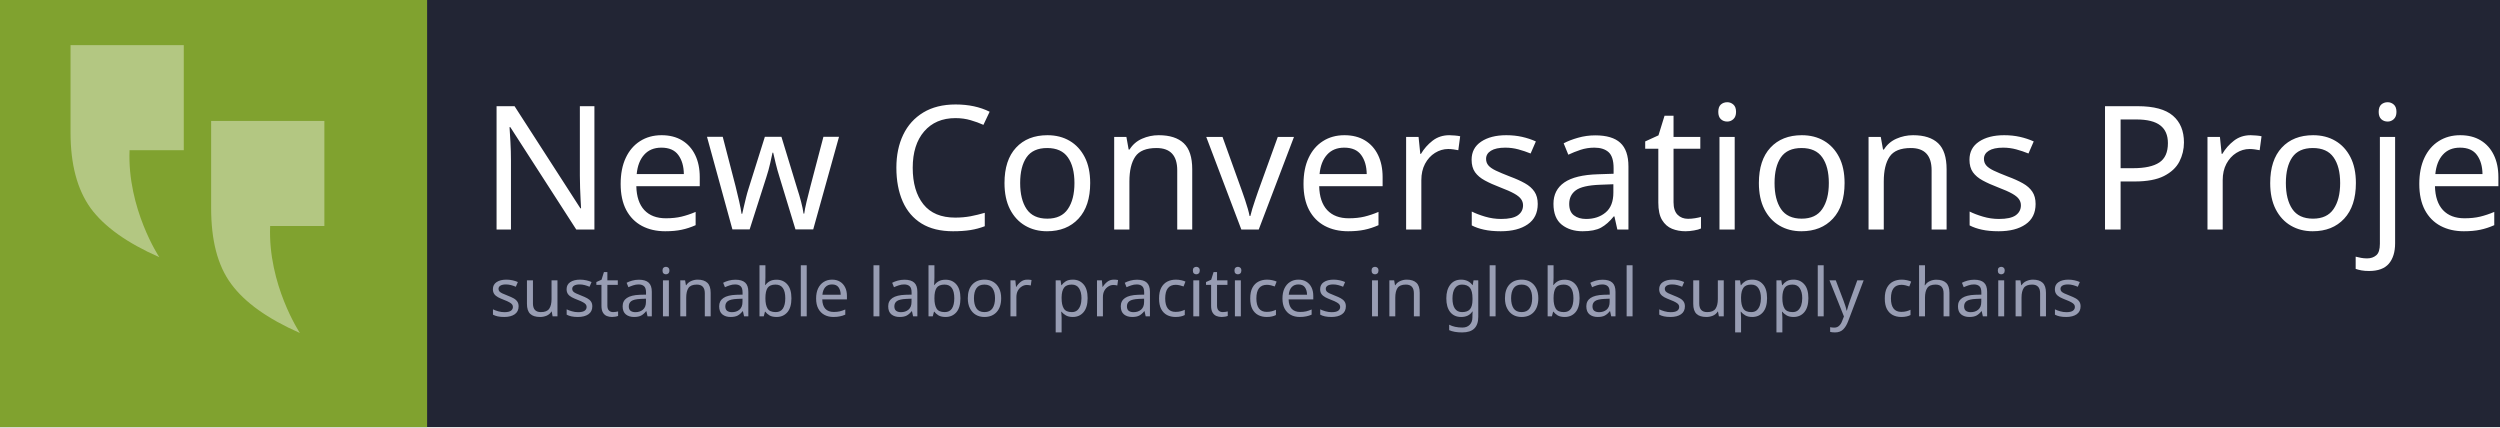
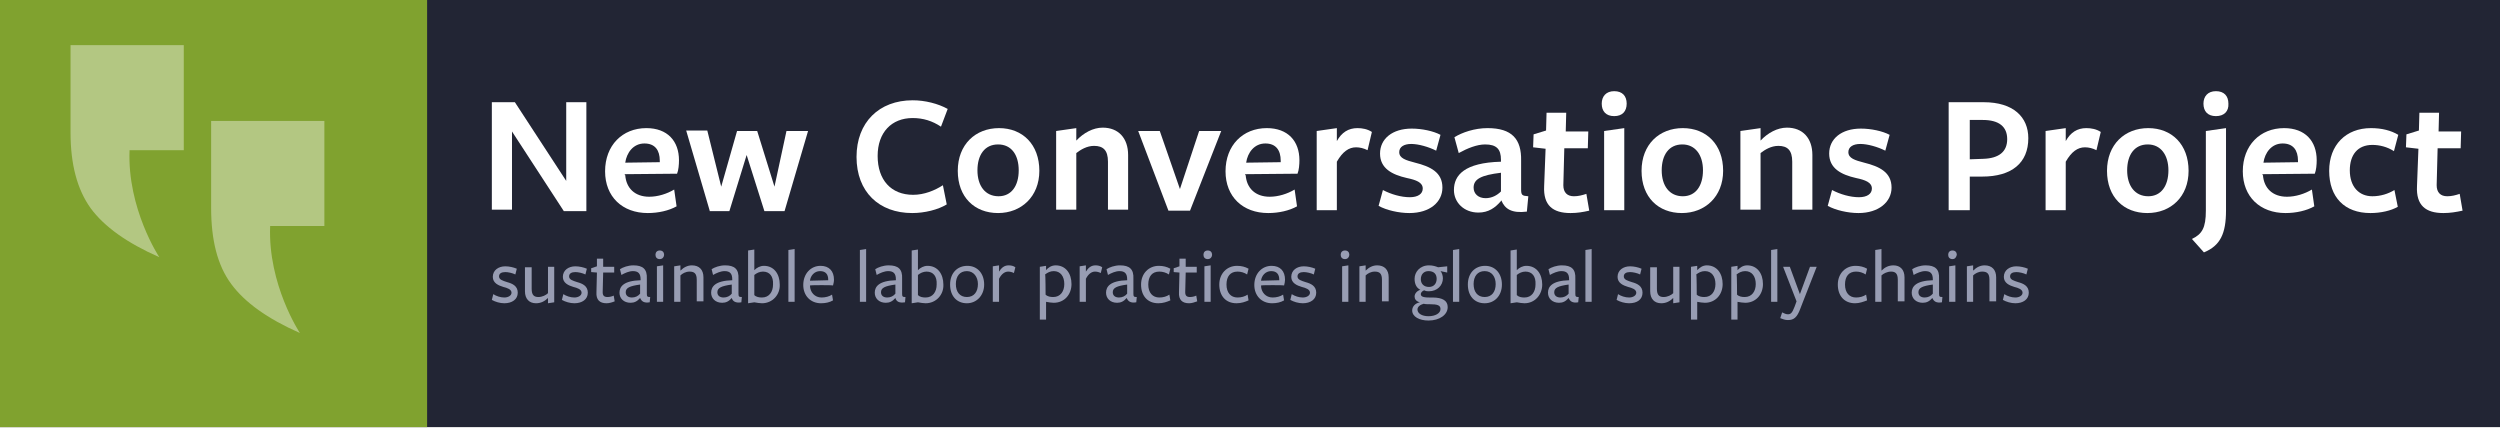
<svg xmlns="http://www.w3.org/2000/svg" version="1.1" x="0px" y="0px" viewBox="0 0 521 89" style="enable-background:new 0 0 521 89;" xml:space="preserve">
  <style type="text/css">
	.st0{fill:#222534;}
	.st1{fill:#80802F;}
	.st2{fill:#80A22F;}
	.st3{fill:#B3C782;}
	.st4{fill:#FFFFFF;}
- 	.st5{font-family:'FreightSansProSemibold-Regular';}
- 	.st6{font-size:36px;}
- 	.st7{fill:#989DB3;}
- 	.st8{font-family:'FreightSansProMedium-Regular';}
- 	.st9{font-size:14px;}
+ 	.st5{fill:#989DB3;}
</style>
  <g id="bkgd">
    <rect class="st0" width="521" height="89" />
  </g>
  <g id="blue_box">
    <rect class="st1" width="89" height="89" />
    <rect y="0" class="st2" width="89" height="89" />
  </g>
  <g id="quotes">
    <g>
      <path class="st3" d="M67.5,47.1H56.3c-0.5,12.2,6.2,22.3,6.2,22.3c-6.8-3-11.5-6.4-14.3-10.2C45.3,55.3,44,50,44,43.3V25.2h23.6    V47.1z" />
      <path class="st3" d="M38.3,31.3H27c-0.5,12.2,6.2,22.3,6.2,22.3c-6.8-3-11.5-6.4-14.3-10.2c-2.8-3.9-4.2-9.1-4.2-15.8V9.4h23.6    V31.3z" />
    </g>
  </g>
  <g id="text">
-     <text transform="matrix(1 0 0 1 100 47.8335)" class="st4 st5 st6">New Conversations Project</text>
    <g>
-       <text transform="matrix(1 0 0 1 102 65.917)" class="st7 st8 st9">sustainable labor pracitices in global supply chains</text>
+       <path class="st4" d="M118,21.3h4.2V44h-4.7l-10.8-16.6v16.3h-4.2V21.3h4.8L118,37.7V21.3z" />
+       <path class="st4" d="M130.3,36.5c0.2,2.7,2,4.5,5,4.5c1.8,0,3.7-0.6,5.2-1.5L141,43c-1.6,0.9-3.8,1.4-6,1.4    c-5.3,0-8.9-3.4-8.9-8.7c0-5.4,3.6-9,8.6-9c4.4,0,6.8,2.7,6.8,6.7c0,0.9-0.1,2.1-0.4,2.8c0,0-10.9,0.1-10.9,0.1V36.5z M137.5,33.8    c0-0.1,0-0.3,0-0.3c0-2.2-1-3.6-3.2-3.6c-2.3,0-3.7,1.9-4,4L137.5,33.8z" />
+       <path class="st4" d="M147.9,43.9L143,27.2h4.4l2.9,11.7l3.3-11.6h4.2l3.6,11.6l2.5-11.6h4.5l-4.9,16.7h-4.2l-3.7-11.7l-3.6,11.7    H147.9z" />
+       <path class="st4" d="M196.1,26.4c-1.8-1.2-3.7-1.8-5.9-1.8c-4.4,0-7.3,3-7.3,7.9c0,5,2.8,8.1,7.4,8.1c2.3,0,4.5-0.9,6.2-2l0.8,4    c-1.8,1.1-4.6,1.8-7.2,1.8c-6.9,0-11.6-4.4-11.6-11.7c0-7.2,4.7-11.8,11.7-11.8c2.6,0,5.3,0.7,7.3,1.8L196.1,26.4z" />
+       <path class="st4" d="M208,44.4c-4.9,0-8.4-3.3-8.4-8.8c0-5.5,3.7-8.9,8.6-8.9c4.9,0,8.4,3.4,8.4,8.9C216.6,41,212.8,44.4,208,44.4    z M208,30.1c-2.8,0-4.3,2.2-4.3,5.4c0,3.2,1.6,5.4,4.4,5.4c2.7,0,4.2-2.2,4.2-5.4S210.8,30.1,208,30.1z" />
+       <path class="st4" d="M230.9,43.8V33.7c0-2.4-1-3.3-2.9-3.3c-1.5,0-2.8,0.8-3.7,1.5v11.8h-4.2V27.3l4.2-0.6c0,0,0,2.5,0,2.6    c1.5-1.6,3.5-2.7,5.5-2.7c3.3,0,5.3,2.2,5.3,5.7v11.4H230.9z" />
+       <path class="st4" d="M248,43.9h-4.5l-6.3-16.6h4.5l4.2,12.1l4-12.1h4.6L248,43.9z" />
+       <path class="st4" d="M259.6,36.5c0.2,2.7,2,4.5,5,4.5c1.8,0,3.7-0.6,5.2-1.5l0.5,3.5c-1.6,0.9-3.8,1.4-6,1.4    c-5.3,0-8.9-3.4-8.9-8.7c0-5.4,3.6-9,8.6-9c4.4,0,6.8,2.7,6.8,6.7c0,0.9-0.1,2.1-0.4,2.8c0,0-10.9,0.1-10.9,0.1V36.5z M266.9,33.8    c0-0.1,0-0.3,0-0.3c0-2.2-1-3.6-3.2-3.6c-2.3,0-3.7,1.9-4,4L266.9,33.8z" />
+       <path class="st4" d="M278.6,43.8h-4.2V27.3l4.2-0.6v2.7c1-1.8,2.4-2.7,4.3-2.7c1,0,2.1,0.2,3,0.8l-0.9,3.8    c-0.8-0.4-1.6-0.6-2.4-0.6c-1.5,0-2.8,0.9-4,3V43.8z" />
+       <path class="st4" d="M293.7,44.4c-2.2,0-4.8-0.6-6.4-1.5l0.9-3.3c1.7,0.9,3.8,1.5,5.6,1.5c1.7,0,2.7-0.7,2.7-1.8    c0-1.3-1.4-1.8-3.3-2.2c-3.1-0.7-5.6-2-5.6-5.1c0-3.1,2.6-5.2,6.6-5.2c2.1,0,4.5,0.5,6,1.3l-0.9,3.3c-1.6-0.8-3.7-1.4-5.2-1.4    c-1.5,0-2.5,0.6-2.5,1.7c0,1.3,1.4,1.7,3.3,2.2c3.2,0.8,5.7,2,5.7,5.2C300.6,42.1,298,44.4,293.7,44.4z" />
+       <path class="st4" d="M312.8,41.9c-1.2,1.4-2.6,2.4-4.7,2.4c-3,0-5.1-2.1-5.1-4.7c0-3.1,2.2-5.7,9.8-5.9v-0.4    c0-2.2-0.9-3.2-3.3-3.2c-1.7,0-3.7,0.8-5.5,1.8l-0.9-3.3c1.6-1,4.2-1.9,6.9-1.9c5.1,0,7.1,2.3,7,6.8v5.9c0,1.3,0.2,1.4,1.5,1.5    l-0.3,3.2c-3.2,0.4-4.6-0.6-5.3-2.3H312.8z M312.8,36c-4.1,0.5-5.7,1.3-5.7,3.1c0,1.3,1,2.2,2.5,2.2c1.3,0,2.4-0.6,3.2-1.4V36z" />
+       <path class="st4" d="M327.3,44.4c-3.7,0-5.7-1.6-5.5-5.6l0.3-7.8l-2.6-0.3l0.1-2.7l2.6-0.8l0.1-3.7h4.1l-0.1,3.9h4.7l-0.1,3.5H326    l-0.2,7.7c0,1.5,0.8,2.3,2.2,2.3c0.9,0,1.7-0.2,2.6-0.5l0.6,3.5C329.9,44.2,328.7,44.4,327.3,44.4z" />
+       <path class="st4" d="M336.4,24.2c-1.7,0-2.6-1-2.6-2.6c0-1.5,0.9-2.6,2.6-2.6c1.7,0,2.6,1,2.6,2.6C339,23.2,338.1,24.2,336.4,24.2    z M334.3,43.8V27.3l4.2-0.6v17.1H334.3z" />
+       <path class="st4" d="M350.5,44.4c-4.9,0-8.4-3.3-8.4-8.8c0-5.5,3.7-8.9,8.6-8.9s8.4,3.4,8.4,8.9C359.1,41,355.3,44.4,350.5,44.4z     M350.6,30.1c-2.8,0-4.3,2.2-4.3,5.4c0,3.2,1.6,5.4,4.4,5.4c2.7,0,4.2-2.2,4.2-5.4S353.3,30.1,350.6,30.1z" />
+       <path class="st4" d="M373.5,43.8V33.7c0-2.4-1-3.3-2.9-3.3c-1.5,0-2.8,0.8-3.7,1.5v11.8h-4.2V27.3l4.2-0.6c0,0,0,2.5,0,2.6    c1.5-1.6,3.5-2.7,5.5-2.7c3.3,0,5.3,2.2,5.3,5.7v11.4H373.5z" />
+       <path class="st4" d="M387.3,44.4c-2.2,0-4.8-0.6-6.4-1.5l0.9-3.3c1.7,0.9,3.8,1.5,5.6,1.5c1.7,0,2.7-0.7,2.7-1.8    c0-1.3-1.4-1.8-3.3-2.2c-3.1-0.7-5.6-2-5.6-5.1c0-3.1,2.6-5.2,6.6-5.2c2.1,0,4.5,0.5,6,1.3l-0.9,3.3c-1.6-0.8-3.7-1.4-5.2-1.4    c-1.5,0-2.5,0.6-2.5,1.7c0,1.3,1.4,1.7,3.3,2.2c3.2,0.8,5.7,2,5.7,5.2C394.2,42.1,391.5,44.4,387.3,44.4z" />
+       <path class="st4" d="M413.1,36.8l-2.6,0v7h-4.4V21.3c0,0,7.2,0,7.3,0c6.2,0,9.3,3.1,9.3,7.5C422.7,34,419.2,36.8,413.1,36.8z     M413.2,25c-0.3,0-2.7,0-2.7,0v8.2l2.8-0.1c3.3-0.1,5-1.5,5-4.1C418.3,26.4,416.6,25,413.2,25z" />
+       <path class="st4" d="M430.5,43.8h-4.2V27.3l4.2-0.6v2.7c1-1.8,2.4-2.7,4.3-2.7c1,0,2.1,0.2,3,0.8l-0.9,3.8    c-0.8-0.4-1.6-0.6-2.4-0.6c-1.5,0-2.8,0.9-4,3V43.8z" />
+       <path class="st4" d="M447.5,44.4c-4.9,0-8.4-3.3-8.4-8.8c0-5.5,3.7-8.9,8.6-8.9s8.4,3.4,8.4,8.9C456.1,41,452.4,44.4,447.5,44.4z     M447.6,30.1c-2.8,0-4.3,2.2-4.3,5.4c0,3.2,1.6,5.4,4.4,5.4c2.7,0,4.2-2.2,4.2-5.4S450.3,30.1,447.6,30.1z" />
+       <path class="st4" d="M456.8,49.8c2.1-1,2.9-2.3,2.9-5.9c0,0.5,0-16.6,0-16.6l4.2-0.6c0,0,0,17.6,0,17.2c0,4.8-1.2,7.3-4.6,8.7    L456.8,49.8z M461.8,24.2c-1.7,0-2.6-1-2.6-2.6c0-1.5,0.9-2.6,2.6-2.6c1.7,0,2.6,1,2.6,2.6C464.5,23.2,463.5,24.2,461.8,24.2z" />
+       <path class="st4" d="M471.6,36.5c0.2,2.7,2,4.5,5,4.5c1.8,0,3.7-0.6,5.2-1.5l0.5,3.5c-1.6,0.9-3.8,1.4-6,1.4    c-5.3,0-8.9-3.4-8.9-8.7c0-5.4,3.6-9,8.6-9c4.4,0,6.8,2.7,6.8,6.7c0,0.9-0.1,2.1-0.4,2.8c0,0-10.9,0.1-10.9,0.1V36.5z M478.9,33.8    c0-0.1,0-0.3,0-0.3c0-2.2-1-3.6-3.2-3.6c-2.3,0-3.7,1.9-4,4L478.9,33.8z" />
+       <path class="st4" d="M494,44.4c-5.4,0-8.6-3.3-8.6-8.8c0-5.4,3.5-8.9,8.7-8.9c2.3,0,4.2,0.5,5.7,1.4l-0.9,3.4    c-1.4-0.9-3-1.3-4.5-1.3c-3.1,0-4.7,2.1-4.7,5.3c0,3.4,1.9,5.4,4.7,5.4c1.7,0,3.3-0.5,4.6-1.3l0.7,3.5    C498.3,43.9,496.2,44.4,494,44.4z" />
+       <path class="st4" d="M509.2,44.4c-3.7,0-5.7-1.6-5.5-5.6l0.3-7.8l-2.6-0.3l0.1-2.7l2.6-0.8l0.1-3.7h4.1l-0.1,3.9h4.7l-0.1,3.5    h-4.8l-0.2,7.7c0,1.5,0.8,2.3,2.2,2.3c0.9,0,1.7-0.2,2.6-0.5l0.6,3.5C511.8,44.2,510.6,44.4,509.2,44.4z" />
+     </g>
+     <g>
+       <g>
+         <path class="st5" d="M105.1,63.2c-0.9,0-1.9-0.3-2.6-0.7l0.3-1.2c0.6,0.4,1.5,0.7,2.3,0.7c0.8,0,1.5-0.4,1.5-1     c0-0.7-0.9-1-1.7-1.2c-1-0.3-2.2-0.8-2.2-2.1c0-1.4,1.2-2.2,2.6-2.2c0.8,0,1.7,0.2,2.4,0.5l-0.3,1.2c-0.6-0.3-1.5-0.5-2.1-0.5     c-0.8,0-1.3,0.3-1.3,0.9c0,0.7,0.8,0.9,1.7,1.2c1.1,0.3,2.2,0.8,2.2,2.2S106.7,63.2,105.1,63.2z" />
+         <path class="st5" d="M110.8,55.6v4.6c0,1.3,0.5,1.7,1.4,1.7c0.8,0,1.6-0.4,2-0.8v-5.5h1.3v7.4l-1.3,0.2c0,0,0-1,0-1.1     c-0.7,0.7-1.5,1.1-2.5,1.1c-1.4,0-2.3-0.9-2.3-2.5v-5H110.8z" />
+         <path class="st5" d="M119.7,63.2c-0.9,0-1.9-0.3-2.6-0.7l0.3-1.2c0.6,0.4,1.5,0.7,2.3,0.7c0.8,0,1.5-0.4,1.5-1     c0-0.7-0.9-1-1.7-1.2c-1-0.3-2.2-0.8-2.2-2.1c0-1.4,1.2-2.2,2.6-2.2c0.8,0,1.7,0.2,2.4,0.5l-0.3,1.2c-0.6-0.3-1.5-0.5-2.1-0.5     c-0.8,0-1.3,0.3-1.3,0.9c0,0.7,0.8,0.9,1.7,1.2c1.1,0.3,2.2,0.8,2.2,2.2S121.3,63.2,119.7,63.2z" />
+         <path class="st5" d="M126.4,63.2c-1.4,0-2.2-0.7-2.1-2.3l0.1-4.1l-1.2-0.1l0-0.8l1.2-0.4l0-1.6h1.3l0,1.7h2.3l0,1.2h-2.3     l-0.1,4.1c0,0.7,0.3,1,1,1c0.4,0,0.9-0.1,1.3-0.3c0,0,0.2,1.2,0.2,1.2C127.6,63,127,63.2,126.4,63.2z" />
+         <path class="st5" d="M133.4,62.1c-0.6,0.7-1.2,1-2,1c-1.4,0-2.3-0.9-2.3-2.1c0-1.3,0.9-2.5,4.4-2.6v-0.2c0-1.2-0.5-1.7-1.6-1.7     c-0.8,0-1.7,0.4-2.4,0.8l-0.3-1.2c0.6-0.4,1.7-0.8,2.8-0.8c2,0,2.9,0.8,2.8,2.8v3.1c0,0.6,0.1,0.7,0.7,0.7l-0.1,1.1     C134.2,63.2,133.7,62.8,133.4,62.1L133.4,62.1z M133.4,59.3c-2.2,0.3-3,0.7-3,1.6c0,0.7,0.5,1.1,1.3,1.1c0.7,0,1.3-0.3,1.7-0.8     V59.3z" />
+         <path class="st5" d="M137.5,54c-0.6,0-0.9-0.4-0.9-0.9c0-0.5,0.3-0.9,0.9-0.9c0.6,0,0.9,0.4,0.9,0.9     C138.4,53.5,138.1,54,137.5,54z M136.9,62.9v-7.4l1.3-0.2v7.6H136.9z" />
+         <path class="st5" d="M145.2,62.9v-4.6c0-1.3-0.5-1.7-1.5-1.7c-0.8,0-1.5,0.4-1.9,0.8v5.5h-1.3v-7.4l1.3-0.2v1.1     c0.7-0.7,1.5-1.1,2.4-1.1c1.5,0,2.4,0.9,2.4,2.5v5H145.2z" />
+         <path class="st5" d="M152.5,62.1c-0.6,0.7-1.2,1-2,1c-1.4,0-2.3-0.9-2.3-2.1c0-1.3,0.9-2.5,4.4-2.6v-0.2c0-1.2-0.5-1.7-1.6-1.7     c-0.8,0-1.7,0.4-2.4,0.8l-0.3-1.2c0.6-0.4,1.7-0.8,2.8-0.8c2,0,2.9,0.8,2.8,2.8v3.1c0,0.6,0.1,0.7,0.7,0.7l-0.1,1.1     C153.3,63.2,152.7,62.8,152.5,62.1L152.5,62.1z M152.5,59.3c-2.2,0.3-3,0.7-3,1.6c0,0.7,0.5,1.1,1.3,1.1c0.7,0,1.3-0.3,1.7-0.8     V59.3z" />
+         <path class="st5" d="M158.8,63.2c-0.4,0-1.1-0.1-1.6-0.2l-1.3,0.2v-11l1.3-0.2c0,0,0,4.3,0,4.3c0.5-0.5,1.2-0.9,2-0.9     c2.1,0,3.3,1.7,3.3,3.9C162.6,61.4,161,63.2,158.8,63.2z M159,56.6c-0.7,0-1.3,0.3-1.8,0.7c0-0.1,0,4.2,0,4.2     c0.4,0.4,1,0.5,1.6,0.5c1.5,0,2.3-1.2,2.3-2.7C161.2,57.6,160.4,56.6,159,56.6z" />
+         <path class="st5" d="M164.3,62.9V52.1l1.3-0.2v11H164.3z" />
+         <path class="st5" d="M168.8,59.5c0,1.4,1,2.5,2.4,2.5c0.8,0,1.6-0.2,2.2-0.6l0.2,1.2c-0.7,0.4-1.5,0.6-2.5,0.6     c-2.2,0-3.7-1.6-3.7-3.8c0-2.4,1.6-4,3.6-4c1.8,0,2.8,1.1,2.8,2.9c0,0.4-0.1,0.8-0.2,1.2C173.7,59.4,168.8,59.4,168.8,59.5     L168.8,59.5z M172.6,58.4v-0.1c0-1.1-0.5-1.8-1.7-1.8c-1.2,0-2,1-2.1,2L172.6,58.4z" />
+         <path class="st5" d="M179.2,62.9V52.1l1.3-0.2v11H179.2z" />
+         <path class="st5" d="M186.6,62.1c-0.6,0.7-1.2,1-2,1c-1.4,0-2.3-0.9-2.3-2.1c0-1.3,0.9-2.5,4.4-2.6v-0.2c0-1.2-0.5-1.7-1.6-1.7     c-0.8,0-1.7,0.4-2.4,0.8l-0.3-1.2c0.6-0.4,1.7-0.8,2.8-0.8c2,0,2.9,0.8,2.8,2.8v3.1c0,0.6,0.1,0.7,0.7,0.7l-0.1,1.1     C187.3,63.2,186.8,62.8,186.6,62.1L186.6,62.1z M186.6,59.3c-2.2,0.3-3,0.7-3,1.6c0,0.7,0.5,1.1,1.3,1.1c0.7,0,1.3-0.3,1.7-0.8     V59.3z" />
+         <path class="st5" d="M192.9,63.2c-0.4,0-1.1-0.1-1.6-0.2l-1.3,0.2v-11l1.3-0.2c0,0,0,4.3,0,4.3c0.5-0.5,1.2-0.9,2-0.9     c2.1,0,3.3,1.7,3.3,3.9C196.7,61.4,195.1,63.2,192.9,63.2z M193.1,56.6c-0.7,0-1.3,0.3-1.8,0.7c0-0.1,0,4.2,0,4.2     c0.4,0.4,1,0.5,1.6,0.5c1.5,0,2.3-1.2,2.3-2.7C195.3,57.6,194.5,56.6,193.1,56.6z" />
+         <path class="st5" d="M201.5,63.2c-2.1,0-3.5-1.5-3.5-3.9c0-2.4,1.5-3.9,3.6-3.9c2.1,0,3.5,1.6,3.5,3.9     C205.1,61.6,203.5,63.2,201.5,63.2z M201.5,56.5c-1.5,0-2.3,1.1-2.3,2.7c0,1.6,0.8,2.7,2.3,2.7c1.5,0,2.3-1.1,2.3-2.7     C203.8,57.7,202.9,56.5,201.5,56.5z" />
+         <path class="st5" d="M208.2,62.9h-1.3v-7.4l1.3-0.2v1.3c0.5-0.8,1.1-1.3,2-1.3c0.5,0,1,0.1,1.4,0.4l-0.3,1.2     c-0.4-0.2-0.8-0.3-1.2-0.3c-0.7,0-1.4,0.5-1.9,1.5V62.9z" />
+         <path class="st5" d="M220,55.3c2.1,0,3.3,1.7,3.3,3.9c0,2.2-1.5,3.9-3.7,3.9c-0.4,0-1.1-0.1-1.6-0.2v3.7h-1.3V55.6l1.3-0.2     c0,0,0,0.8,0,0.9C218.4,55.8,219.1,55.3,220,55.3z M217.9,61.4c0.4,0.4,1,0.5,1.6,0.5c1.5,0,2.3-1.2,2.3-2.7     c0-1.6-0.8-2.7-2.2-2.7c-0.7,0-1.3,0.3-1.8,0.7C217.9,57.2,217.9,61.4,217.9,61.4z" />
+         <path class="st5" d="M226.3,62.9H225v-7.4l1.3-0.2v1.3c0.5-0.8,1.1-1.3,2-1.3c0.5,0,1,0.1,1.4,0.4l-0.3,1.2     c-0.4-0.2-0.8-0.3-1.2-0.3c-0.7,0-1.4,0.5-1.9,1.5V62.9z" />
+         <path class="st5" d="M234.8,62.1c-0.6,0.7-1.2,1-2,1c-1.4,0-2.3-0.9-2.3-2.1c0-1.3,0.9-2.5,4.4-2.6v-0.2c0-1.2-0.5-1.7-1.6-1.7     c-0.8,0-1.7,0.4-2.4,0.8l-0.3-1.2c0.6-0.4,1.7-0.8,2.8-0.8c2,0,2.9,0.8,2.8,2.8v3.1c0,0.6,0.1,0.7,0.7,0.7l-0.1,1.1     C235.6,63.2,235.1,62.8,234.8,62.1L234.8,62.1z M234.9,59.3c-2.2,0.3-3,0.7-3,1.6c0,0.7,0.5,1.1,1.3,1.1c0.7,0,1.3-0.3,1.7-0.8     V59.3z" />
+         <path class="st5" d="M241.4,63.2c-2.3,0-3.6-1.6-3.6-3.9c0-2.3,1.6-3.9,3.7-3.9c0.9,0,1.7,0.2,2.4,0.6l-0.3,1.2     c-0.6-0.4-1.3-0.6-2-0.6c-1.5,0-2.3,1-2.3,2.7c0,1.7,0.9,2.7,2.3,2.7c0.8,0,1.5-0.2,2.1-0.6l0.2,1.2     C243.2,62.9,242.4,63.2,241.4,63.2z" />
+         <path class="st5" d="M247.8,63.2c-1.4,0-2.2-0.7-2.1-2.3l0.1-4.1l-1.2-0.1l0-0.8l1.2-0.4l0-1.6h1.3l0,1.7h2.3l0,1.2h-2.3     l-0.1,4.1c0,0.7,0.3,1,1,1c0.4,0,0.9-0.1,1.3-0.3c0,0,0.2,1.2,0.2,1.2C248.9,63,248.4,63.2,247.8,63.2z" />
+         <path class="st5" d="M251.7,54c-0.6,0-0.9-0.4-0.9-0.9c0-0.5,0.3-0.9,0.9-0.9c0.6,0,0.9,0.4,0.9,0.9     C252.6,53.5,252.3,54,251.7,54z M251,62.9v-7.4l1.3-0.2v7.6H251z" />
+         <path class="st5" d="M257.7,63.2c-2.3,0-3.6-1.6-3.6-3.9c0-2.3,1.6-3.9,3.7-3.9c0.9,0,1.7,0.2,2.4,0.6l-0.3,1.2     c-0.6-0.4-1.3-0.6-2-0.6c-1.5,0-2.3,1-2.3,2.7c0,1.7,0.9,2.7,2.3,2.7c0.8,0,1.5-0.2,2.1-0.6l0.2,1.2     C259.5,62.9,258.7,63.2,257.7,63.2z" />
+         <path class="st5" d="M262.8,59.5c0,1.4,1,2.5,2.4,2.5c0.8,0,1.6-0.2,2.2-0.6l0.2,1.2c-0.7,0.4-1.5,0.6-2.5,0.6     c-2.2,0-3.7-1.6-3.7-3.8c0-2.4,1.6-4,3.6-4c1.8,0,2.8,1.1,2.8,2.9c0,0.4-0.1,0.8-0.2,1.2C267.7,59.4,262.8,59.4,262.8,59.5     L262.8,59.5z M266.6,58.4v-0.1c0-1.1-0.5-1.8-1.7-1.8c-1.2,0-2,1-2.1,2L266.6,58.4z" />
+         <path class="st5" d="M271.5,63.2c-0.9,0-1.9-0.3-2.6-0.7l0.3-1.2c0.6,0.4,1.5,0.7,2.3,0.7c0.8,0,1.5-0.4,1.5-1     c0-0.7-0.9-1-1.7-1.2c-1-0.3-2.2-0.8-2.2-2.1c0-1.4,1.2-2.2,2.6-2.2c0.8,0,1.7,0.2,2.4,0.5l-0.3,1.2c-0.6-0.3-1.5-0.5-2.1-0.5     c-0.8,0-1.3,0.3-1.3,0.9c0,0.7,0.8,0.9,1.7,1.2c1.1,0.3,2.2,0.8,2.2,2.2S273.1,63.2,271.5,63.2z" />
+         <path class="st5" d="M280.3,54c-0.6,0-0.9-0.4-0.9-0.9c0-0.5,0.3-0.9,0.9-0.9c0.6,0,0.9,0.4,0.9,0.9     C281.2,53.5,280.9,54,280.3,54z M279.7,62.9v-7.4l1.3-0.2v7.6H279.7z" />
+         <path class="st5" d="M288,62.9v-4.6c0-1.3-0.5-1.7-1.5-1.7c-0.8,0-1.5,0.4-1.9,0.8v5.5h-1.3v-7.4l1.3-0.2v1.1     c0.7-0.7,1.5-1.1,2.4-1.1c1.5,0,2.4,0.9,2.4,2.5v5H288z" />
+         <path class="st5" d="M294.8,61.8c0-0.6,0.5-1.2,1.2-1.4c-0.8-0.4-1.2-1.2-1.2-2.3c0-1.4,1.1-2.8,3-2.8c0.8,0,1.4,0.2,1.9,0.4     l1.9-0.2l0,1.3l-1.4-0.3c0.3,0.3,0.5,1,0.5,1.5c0,1.5-1.2,2.7-2.9,2.7c-0.4,0-0.6,0-1-0.2c-0.3,0.1-0.7,0.4-0.7,0.8     c0,0.4,0.3,0.7,1.7,0.7c0,0,0.8,0,0.7,0c2.2,0,3.2,0.7,3.2,2c0,1.6-1.7,2.8-4,2.8c-1.9,0-3.4-0.8-3.4-2.1c0-0.8,0.6-1.5,1.6-1.7     C295.1,62.8,294.8,62.3,294.8,61.8z M295.4,64.5c0,0.8,0.9,1.4,2.3,1.4c1.4,0,2.5-0.6,2.5-1.5c0-0.8-0.7-1-2.2-1     c-0.5,0-1,0-1.3-0.1C296,63.5,295.4,63.9,295.4,64.5z M297.8,59.8c1,0,1.6-0.7,1.6-1.7c0-1-0.6-1.6-1.7-1.6c-1,0-1.6,0.7-1.6,1.7     C296.1,59.1,296.7,59.8,297.8,59.8z" />
+         <path class="st5" d="M302.8,62.9V52.1l1.3-0.2v11H302.8z" />
+         <path class="st5" d="M309.4,63.2c-2.1,0-3.5-1.5-3.5-3.9c0-2.4,1.5-3.9,3.6-3.9c2.1,0,3.5,1.6,3.5,3.9     C313,61.6,311.5,63.2,309.4,63.2z M309.4,56.5c-1.5,0-2.3,1.1-2.3,2.7c0,1.6,0.8,2.7,2.3,2.7c1.5,0,2.3-1.1,2.3-2.7     C311.7,57.7,310.9,56.5,309.4,56.5z" />
+         <path class="st5" d="M317.7,63.2c-0.4,0-1.1-0.1-1.6-0.2l-1.3,0.2v-11l1.3-0.2c0,0,0,4.3,0,4.3c0.5-0.5,1.2-0.9,2-0.9     c2.1,0,3.3,1.7,3.3,3.9C321.4,61.4,319.9,63.2,317.7,63.2z M317.9,56.6c-0.7,0-1.3,0.3-1.8,0.7c0-0.1,0,4.2,0,4.2     c0.4,0.4,1,0.5,1.6,0.5c1.5,0,2.3-1.2,2.3-2.7C320.1,57.6,319.3,56.6,317.9,56.6z" />
+         <path class="st5" d="M326.9,62.1c-0.6,0.7-1.2,1-2,1c-1.4,0-2.3-0.9-2.3-2.1c0-1.3,0.9-2.5,4.4-2.6v-0.2c0-1.2-0.5-1.7-1.6-1.7     c-0.8,0-1.7,0.4-2.4,0.8l-0.3-1.2c0.6-0.4,1.7-0.8,2.8-0.8c2,0,2.9,0.8,2.8,2.8v3.1c0,0.6,0.1,0.7,0.7,0.7l-0.1,1.1     C327.7,63.2,327.2,62.8,326.9,62.1L326.9,62.1z M326.9,59.3c-2.2,0.3-3,0.7-3,1.6c0,0.7,0.5,1.1,1.3,1.1c0.7,0,1.3-0.3,1.7-0.8     V59.3z" />
+         <path class="st5" d="M330.4,62.9V52.1l1.3-0.2v11H330.4z" />
+         <path class="st5" d="M339.5,63.2c-0.9,0-1.9-0.3-2.6-0.7l0.3-1.2c0.6,0.4,1.5,0.7,2.3,0.7c0.8,0,1.5-0.4,1.5-1     c0-0.7-0.9-1-1.7-1.2c-1-0.3-2.2-0.8-2.2-2.1c0-1.4,1.2-2.2,2.6-2.2c0.8,0,1.7,0.2,2.4,0.5l-0.3,1.2c-0.6-0.3-1.5-0.5-2.1-0.5     c-0.8,0-1.3,0.3-1.3,0.9c0,0.7,0.8,0.9,1.7,1.2c1.1,0.3,2.2,0.8,2.2,2.2S341.2,63.2,339.5,63.2z" />
+         <path class="st5" d="M345.3,55.6v4.6c0,1.3,0.5,1.7,1.4,1.7c0.8,0,1.6-0.4,2-0.8v-5.5h1.3v7.4l-1.3,0.2c0,0,0-1,0-1.1     c-0.7,0.7-1.5,1.1-2.5,1.1c-1.4,0-2.3-0.9-2.3-2.5v-5H345.3z" />
+         <path class="st5" d="M355.7,55.3c2.1,0,3.3,1.7,3.3,3.9c0,2.2-1.5,3.9-3.7,3.9c-0.4,0-1.1-0.1-1.6-0.2v3.7h-1.3V55.6l1.3-0.2     c0,0,0,0.8,0,0.9C354.2,55.8,354.8,55.3,355.7,55.3z M353.6,61.4c0.4,0.4,1,0.5,1.6,0.5c1.5,0,2.3-1.2,2.3-2.7     c0-1.6-0.8-2.7-2.2-2.7c-0.7,0-1.3,0.3-1.8,0.7C353.6,57.2,353.6,61.4,353.6,61.4z" />
+         <path class="st5" d="M364.1,55.3c2.1,0,3.3,1.7,3.3,3.9c0,2.2-1.5,3.9-3.7,3.9c-0.4,0-1.1-0.1-1.6-0.2v3.7h-1.3V55.6l1.3-0.2     c0,0,0,0.8,0,0.9C362.6,55.8,363.2,55.3,364.1,55.3z M362,61.4c0.4,0.4,1,0.5,1.6,0.5c1.5,0,2.3-1.2,2.3-2.7     c0-1.6-0.8-2.7-2.2-2.7c-0.7,0-1.3,0.3-1.8,0.7C362,57.2,362,61.4,362,61.4z" />
+         <path class="st5" d="M369.1,62.9V52.1l1.3-0.2v11H369.1z" />
+         <path class="st5" d="M375.7,63l-0.5,1.3c-0.7,1.9-1.4,2.4-2.6,2.4c-0.6,0-1.1-0.2-1.6-0.4l0.4-1.2c0.4,0.2,0.8,0.4,1.2,0.4     c0.6,0,0.9-0.3,1.4-1.6l0.4-1.1l-2.8-7.2h1.4l2.1,5.7l2.1-5.7h1.4L375.7,63z" />
+         <path class="st5" d="M386.6,63.2c-2.3,0-3.6-1.6-3.6-3.9c0-2.3,1.6-3.9,3.7-3.9c0.9,0,1.7,0.2,2.4,0.6l-0.3,1.2     c-0.6-0.4-1.3-0.6-2-0.6c-1.5,0-2.3,1-2.3,2.7c0,1.7,0.9,2.7,2.3,2.7c0.8,0,1.5-0.2,2.1-0.6l0.2,1.2     C388.3,62.9,387.5,63.2,386.6,63.2z" />
+         <path class="st5" d="M395.5,62.9v-4.6c0-1.3-0.5-1.7-1.4-1.7c-0.8,0-1.6,0.4-2,0.8v5.5h-1.3V52.1l1.3-0.2c0,0,0,4.4,0,4.5     c0.7-0.7,1.5-1.1,2.5-1.1c1.4,0,2.3,0.9,2.3,2.5v5H395.5z" />
+         <path class="st5" d="M402.7,62.1c-0.6,0.7-1.2,1-2,1c-1.4,0-2.3-0.9-2.3-2.1c0-1.3,0.9-2.5,4.4-2.6v-0.2c0-1.2-0.5-1.7-1.6-1.7     c-0.8,0-1.7,0.4-2.4,0.8l-0.3-1.2c0.6-0.4,1.7-0.8,2.8-0.8c2,0,2.9,0.8,2.8,2.8v3.1c0,0.6,0.1,0.7,0.7,0.7l-0.1,1.1     C403.5,63.2,403,62.8,402.7,62.1L402.7,62.1z M402.8,59.3c-2.2,0.3-3,0.7-3,1.6c0,0.7,0.5,1.1,1.3,1.1c0.7,0,1.3-0.3,1.7-0.8     V59.3z" />
+         <path class="st5" d="M406.9,54c-0.6,0-0.9-0.4-0.9-0.9c0-0.5,0.3-0.9,0.9-0.9c0.6,0,0.9,0.4,0.9,0.9     C407.7,53.5,407.5,54,406.9,54z M406.2,62.9v-7.4l1.3-0.2v7.6H406.2z" />
+         <path class="st5" d="M414.6,62.9v-4.6c0-1.3-0.5-1.7-1.5-1.7c-0.8,0-1.5,0.4-1.9,0.8v5.5h-1.3v-7.4l1.3-0.2v1.1     c0.7-0.7,1.5-1.1,2.4-1.1c1.5,0,2.4,0.9,2.4,2.5v5H414.6z" />
+         <path class="st5" d="M420,63.2c-0.9,0-1.9-0.3-2.6-0.7l0.3-1.2c0.6,0.4,1.5,0.7,2.3,0.7c0.8,0,1.5-0.4,1.5-1c0-0.7-0.9-1-1.7-1.2     c-1-0.3-2.2-0.8-2.2-2.1c0-1.4,1.2-2.2,2.6-2.2c0.8,0,1.7,0.2,2.4,0.5l-0.3,1.2c-0.6-0.3-1.5-0.5-2.1-0.5c-0.8,0-1.3,0.3-1.3,0.9     c0,0.7,0.8,0.9,1.7,1.2c1.1,0.3,2.2,0.8,2.2,2.2S421.6,63.2,420,63.2z" />
+       </g>
    </g>
  </g>
</svg>
